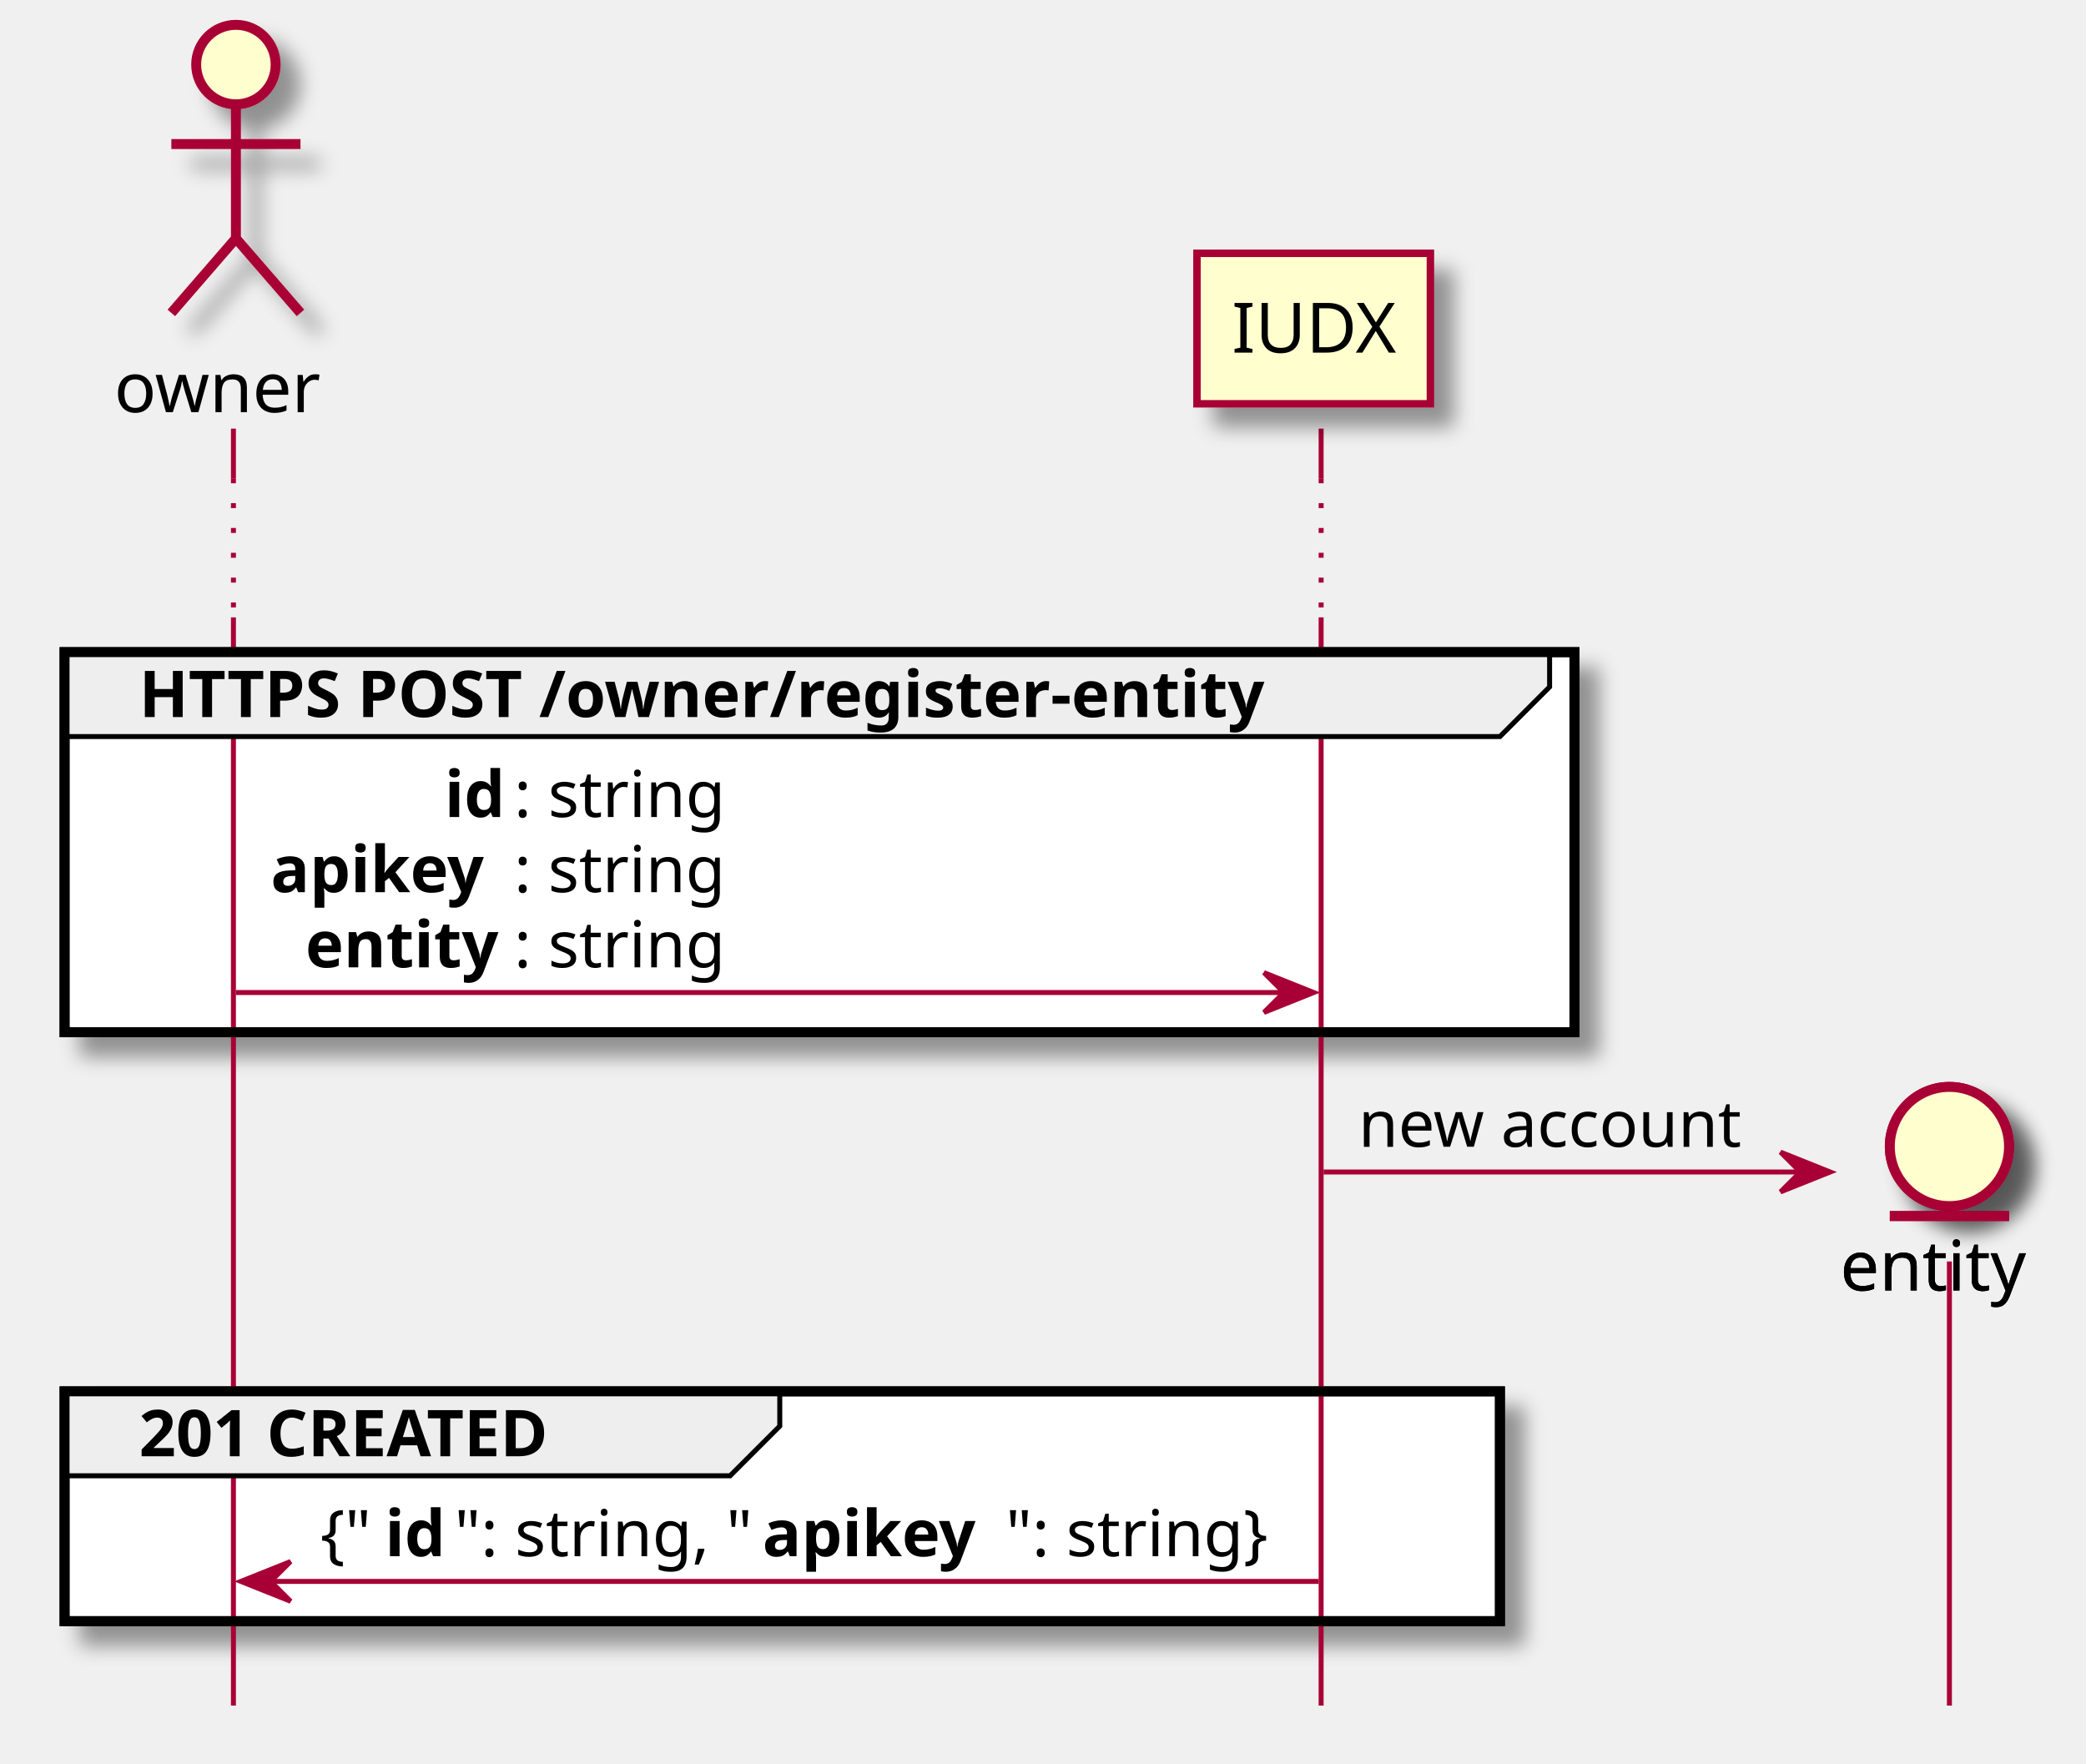
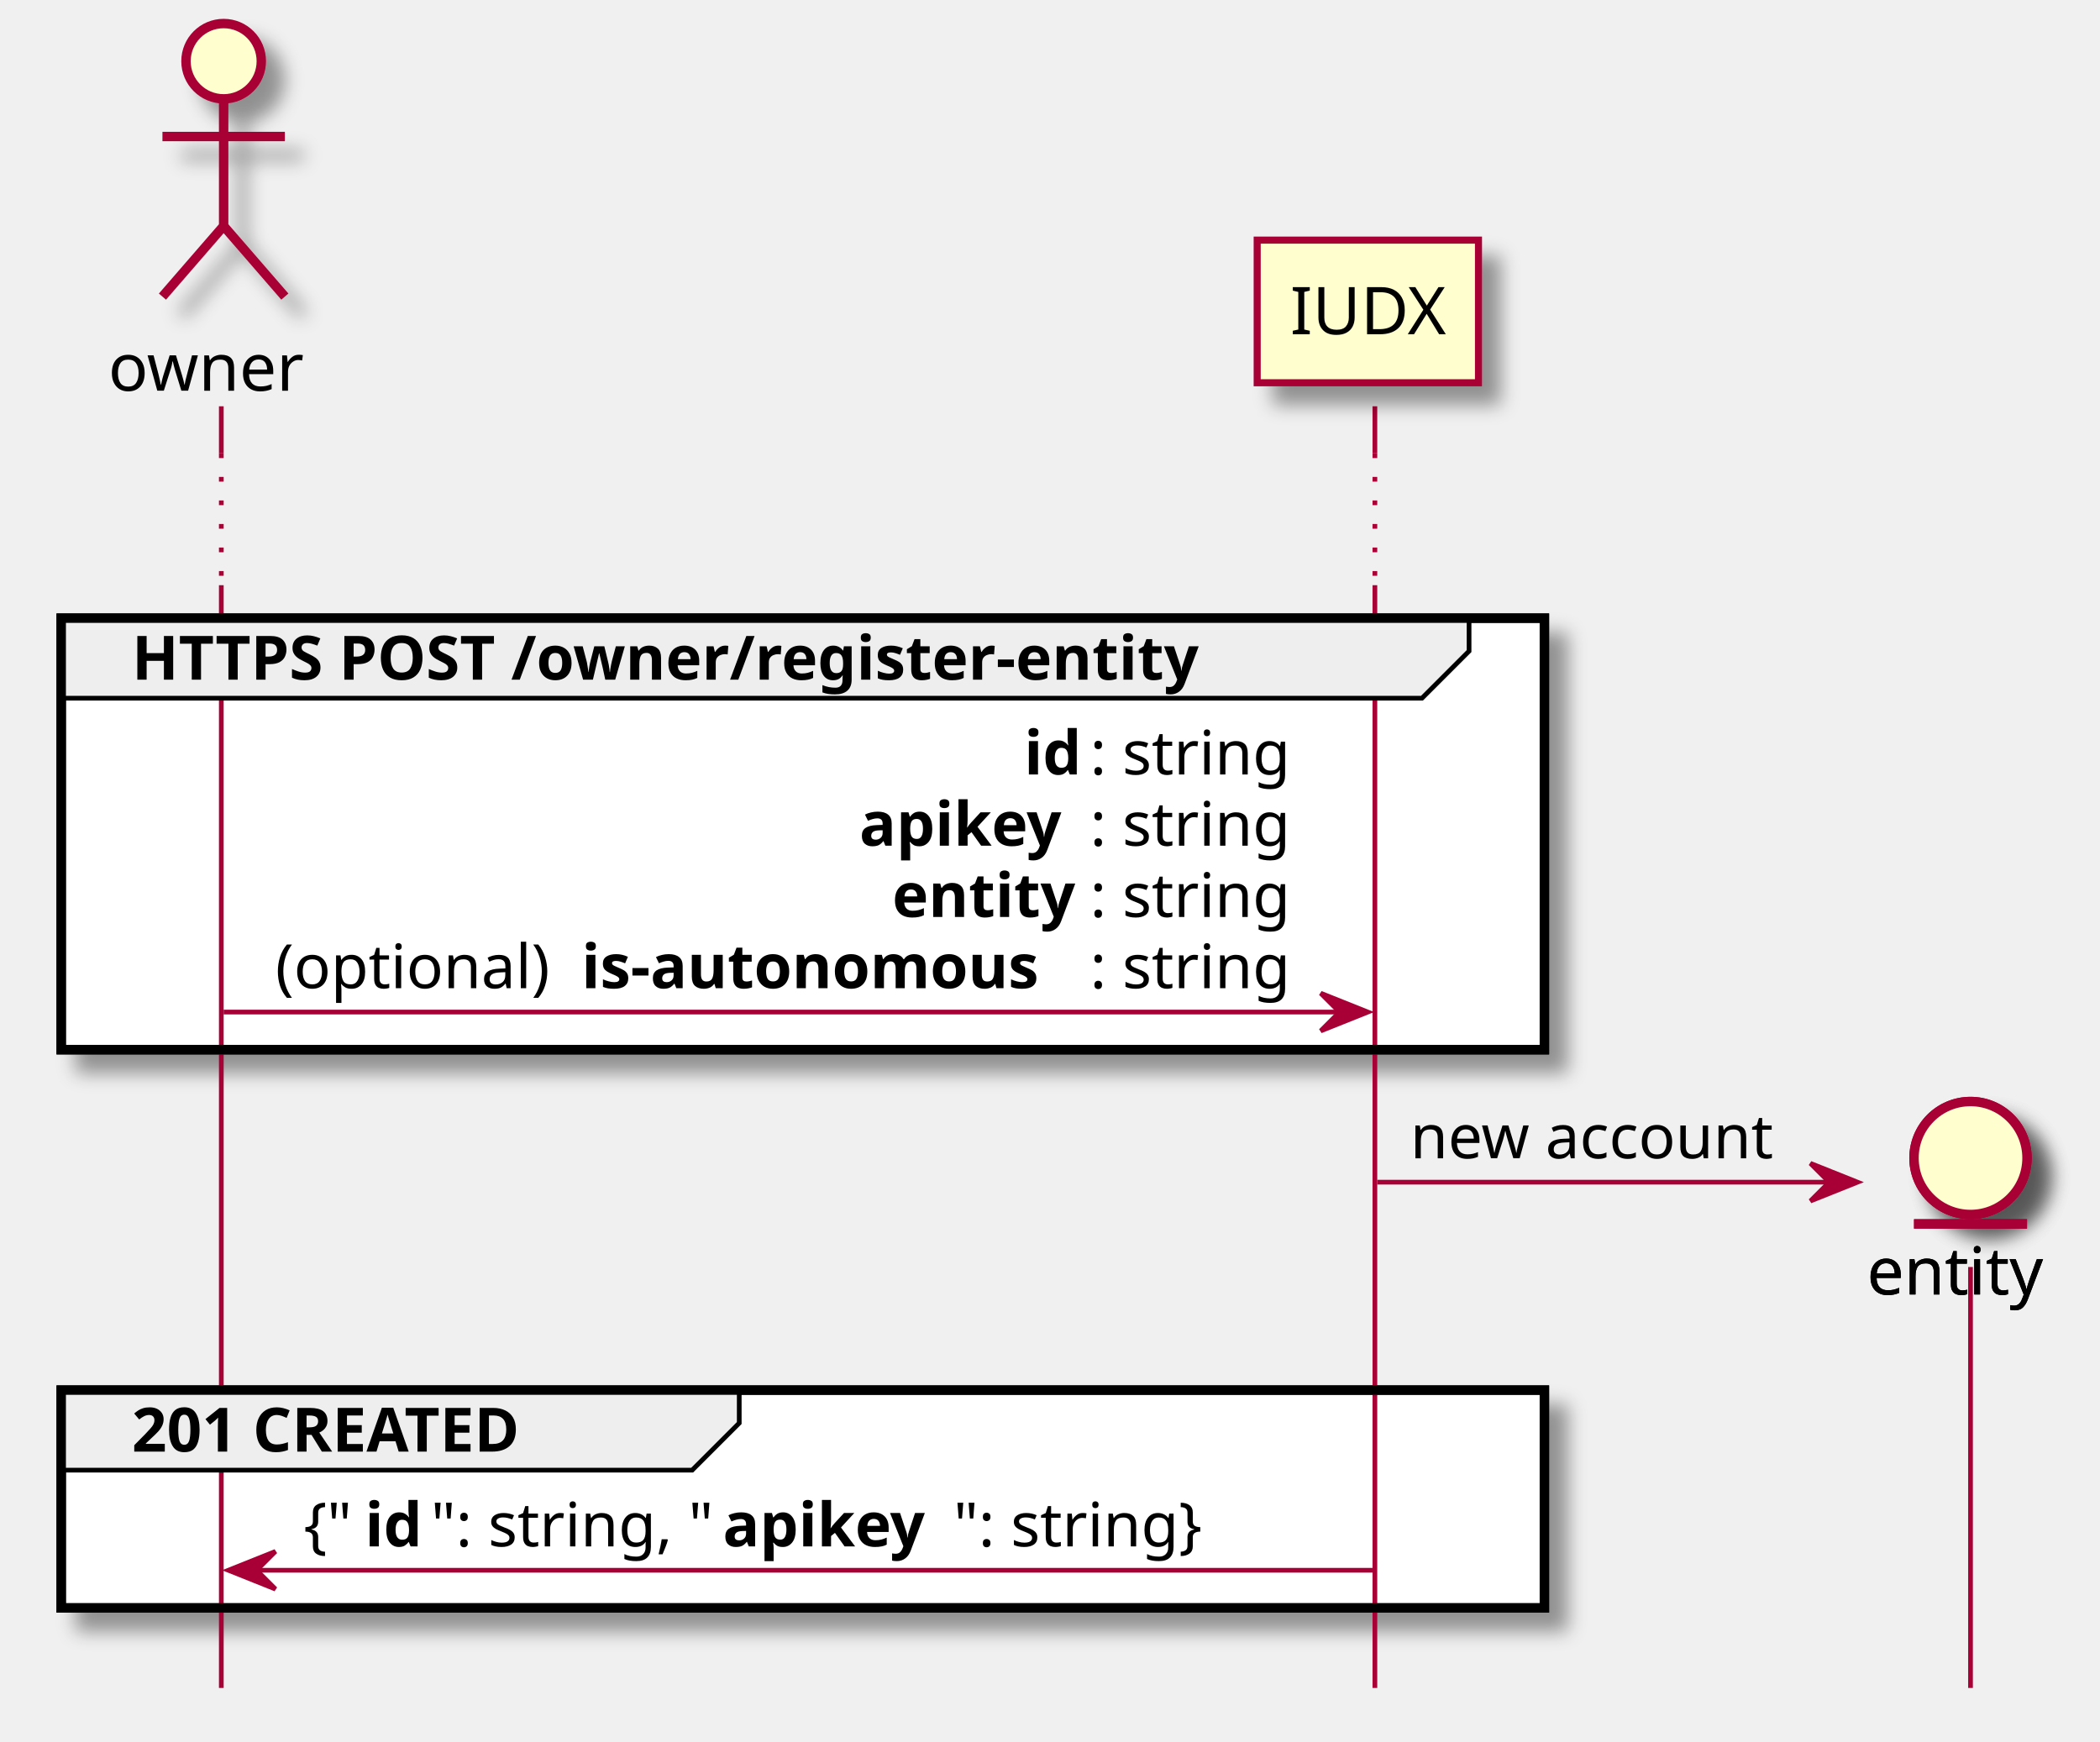
- <svg xmlns="http://www.w3.org/2000/svg" contentScriptType="application/ecmascript" contentStyleType="text/css" height="355px" preserveAspectRatio="none" style="width:420px;height:355px;" version="1.1" viewBox="0 0 420 355" width="420px" zoomAndPan="magnify">
+ <svg xmlns="http://www.w3.org/2000/svg" contentScriptType="application/ecmascript" contentStyleType="text/css" height="370px" preserveAspectRatio="none" style="width:446px;height:370px;" version="1.1" viewBox="0 0 446 370" width="446px" zoomAndPan="magnify">
  <defs>
-     <filter height="300%" id="f193qqk6d0vium" width="300%" x="-1" y="-1">
+     <filter height="300%" id="f12as64e55axqf" width="300%" x="-1" y="-1">
      <feGaussianBlur result="blurOut" stdDeviation="2.0" />
      <feColorMatrix in="blurOut" result="blurOut2" type="matrix" values="0 0 0 0 0 0 0 0 0 0 0 0 0 0 0 0 0 0 .4 0" />
      <feOffset dx="4.0" dy="4.0" in="blurOut2" result="blurOut3" />
      <feBlend in="SourceGraphic" in2="blurOut3" mode="normal" />
    </filter>
  </defs>
  <g>
-     <rect fill="#FFFFFF" filter="url(#f193qqk6d0vium)" height="76.531" style="stroke: #000000; stroke-width: 2.0;" width="304" x="13" y="131.297" />
-     <text fill="#000000" font-family="sans-serif" font-size="14" lengthAdjust="spacingAndGlyphs" textLength="38" x="370.5" y="259.823">entity</text>
-     <ellipse cx="392.5" cy="230.828" fill="#FEFECE" filter="url(#f193qqk6d0vium)" rx="12" ry="12" style="stroke: #A80036; stroke-width: 2.0;" />
-     <line style="stroke: #A80036; stroke-width: 2.0;" x1="380.5" x2="404.5" y1="244.828" y2="244.828" />
-     <rect fill="#FFFFFF" filter="url(#f193qqk6d0vium)" height="46.266" style="stroke: #000000; stroke-width: 2.0;" width="289" x="13" y="280.125" />
+     <rect fill="#FFFFFF" filter="url(#f12as64e55axqf)" height="91.664" style="stroke: #000000; stroke-width: 2.0;" width="315" x="13" y="131.297" />
+     <text fill="#000000" font-family="sans-serif" font-size="14" lengthAdjust="spacingAndGlyphs" textLength="38" x="396.5" y="274.956">entity</text>
+     <ellipse cx="418.5" cy="245.961" fill="#FEFECE" filter="url(#f12as64e55axqf)" rx="12" ry="12" style="stroke: #A80036; stroke-width: 2.0;" />
+     <line style="stroke: #A80036; stroke-width: 2.0;" x1="406.5" x2="430.5" y1="259.961" y2="259.961" />
+     <rect fill="#FFFFFF" filter="url(#f12as64e55axqf)" height="46.266" style="stroke: #000000; stroke-width: 2.0;" width="315" x="13" y="295.258" />
    <line style="stroke: #A80036; stroke-width: 1.0;" x1="47" x2="47" y1="86.297" y2="96.297" />
    <line style="stroke: #A80036; stroke-width: 1.0; stroke-dasharray: 1.0,4.0;" x1="47" x2="47" y1="96.297" y2="124.297" />
-     <line style="stroke: #A80036; stroke-width: 1.0;" x1="47" x2="47" y1="124.297" y2="343.391" />
-     <line style="stroke: #A80036; stroke-width: 1.0;" x1="266" x2="266" y1="86.297" y2="96.297" />
-     <line style="stroke: #A80036; stroke-width: 1.0; stroke-dasharray: 1.0,4.0;" x1="266" x2="266" y1="96.297" y2="124.297" />
-     <line style="stroke: #A80036; stroke-width: 1.0;" x1="266" x2="266" y1="124.297" y2="343.391" />
-     <line style="stroke: #A80036; stroke-width: 1.0;" x1="392.5" x2="392.5" y1="253.977" y2="343.391" />
+     <line style="stroke: #A80036; stroke-width: 1.0;" x1="47" x2="47" y1="124.297" y2="358.523" />
+     <line style="stroke: #A80036; stroke-width: 1.0;" x1="292" x2="292" y1="86.297" y2="96.297" />
+     <line style="stroke: #A80036; stroke-width: 1.0; stroke-dasharray: 1.0,4.0;" x1="292" x2="292" y1="96.297" y2="124.297" />
+     <line style="stroke: #A80036; stroke-width: 1.0;" x1="292" x2="292" y1="124.297" y2="358.523" />
+     <line style="stroke: #A80036; stroke-width: 1.0;" x1="418.5" x2="418.5" y1="269.109" y2="358.523" />
    <text fill="#000000" font-family="sans-serif" font-size="14" lengthAdjust="spacingAndGlyphs" textLength="43" x="23" y="82.995">owner</text>
-     <ellipse cx="47.5" cy="13" fill="#FEFECE" filter="url(#f193qqk6d0vium)" rx="8" ry="8" style="stroke: #A80036; stroke-width: 2.0;" />
-     <path d="M47.5,21 L47.5,48 M34.5,29 L60.5,29 M47.5,48 L34.5,63 M47.5,48 L60.5,63 " fill="none" filter="url(#f193qqk6d0vium)" style="stroke: #A80036; stroke-width: 2.0;" />
-     <rect fill="#FEFECE" filter="url(#f193qqk6d0vium)" height="30.297" style="stroke: #A80036; stroke-width: 1.5;" width="47" x="241" y="51" />
-     <text fill="#000000" font-family="sans-serif" font-size="14" lengthAdjust="spacingAndGlyphs" textLength="33" x="248" y="70.995">IUDX</text>
+     <ellipse cx="47.5" cy="13" fill="#FEFECE" filter="url(#f12as64e55axqf)" rx="8" ry="8" style="stroke: #A80036; stroke-width: 2.0;" />
+     <path d="M47.5,21 L47.5,48 M34.5,29 L60.5,29 M47.5,48 L34.5,63 M47.5,48 L60.5,63 " fill="none" filter="url(#f12as64e55axqf)" style="stroke: #A80036; stroke-width: 2.0;" />
+     <rect fill="#FEFECE" filter="url(#f12as64e55axqf)" height="30.297" style="stroke: #A80036; stroke-width: 1.5;" width="47" x="267" y="51" />
+     <text fill="#000000" font-family="sans-serif" font-size="14" lengthAdjust="spacingAndGlyphs" textLength="33" x="274" y="70.995">IUDX</text>
    <path d="M13,131.297 L312,131.297 L312,138.297 L302,148.297 L13,148.297 L13,131.297 " fill="#EEEEEE" style="stroke: #000000; stroke-width: 1.0;" />
-     <rect fill="none" height="76.531" style="stroke: #000000; stroke-width: 2.0;" width="304" x="13" y="131.297" />
+     <rect fill="none" height="91.664" style="stroke: #000000; stroke-width: 2.0;" width="315" x="13" y="131.297" />
    <text fill="#000000" font-family="sans-serif" font-size="13" font-weight="bold" lengthAdjust="spacingAndGlyphs" textLength="254" x="28" y="144.364">HTTPS POST /owner/register-entity</text>
-     <polygon fill="#A80036" points="254.5,195.828,264.5,199.828,254.5,203.828,258.5,199.828" style="stroke: #A80036; stroke-width: 1.0;" />
-     <line style="stroke: #A80036; stroke-width: 1.0;" x1="47.5" x2="260.5" y1="199.828" y2="199.828" />
-     <text fill="#000000" font-family="sans-serif" font-size="13" font-weight="bold" lengthAdjust="spacingAndGlyphs" textLength="14" x="89.5" y="164.497">id</text>
-     <text fill="#000000" font-family="sans-serif" font-size="13" lengthAdjust="spacingAndGlyphs" textLength="44" x="103.5" y="164.497">: string</text>
-     <text fill="#000000" font-family="sans-serif" font-size="13" font-weight="bold" lengthAdjust="spacingAndGlyphs" textLength="49" x="54.5" y="179.629">apikey</text>
-     <text fill="#000000" font-family="sans-serif" font-size="13" lengthAdjust="spacingAndGlyphs" textLength="44" x="103.5" y="179.629">: string</text>
-     <text fill="#000000" font-family="sans-serif" font-size="13" font-weight="bold" lengthAdjust="spacingAndGlyphs" textLength="42" x="61.5" y="194.762">entity</text>
-     <text fill="#000000" font-family="sans-serif" font-size="13" lengthAdjust="spacingAndGlyphs" textLength="44" x="103.5" y="194.762">: string</text>
-     <polygon fill="#A80036" points="358.5,231.961,368.5,235.961,358.5,239.961,362.5,235.961" style="stroke: #A80036; stroke-width: 1.0;" />
-     <line style="stroke: #A80036; stroke-width: 1.0;" x1="266.5" x2="364.5" y1="235.961" y2="235.961" />
-     <text fill="#000000" font-family="sans-serif" font-size="13" lengthAdjust="spacingAndGlyphs" textLength="80" x="273.5" y="230.895">new account</text>
-     <text fill="#000000" font-family="sans-serif" font-size="14" lengthAdjust="spacingAndGlyphs" textLength="38" x="370.5" y="259.823">entity</text>
-     <ellipse cx="392.5" cy="230.828" fill="#FEFECE" filter="url(#f193qqk6d0vium)" rx="12" ry="12" style="stroke: #A80036; stroke-width: 2.0;" />
-     <line style="stroke: #A80036; stroke-width: 2.0;" x1="380.5" x2="404.5" y1="244.828" y2="244.828" />
-     <path d="M13,280.125 L157,280.125 L157,287.125 L147,297.125 L13,297.125 L13,280.125 " fill="#EEEEEE" style="stroke: #000000; stroke-width: 1.0;" />
-     <rect fill="none" height="46.266" style="stroke: #000000; stroke-width: 2.0;" width="289" x="13" y="280.125" />
-     <text fill="#000000" font-family="sans-serif" font-size="13" font-weight="bold" lengthAdjust="spacingAndGlyphs" textLength="99" x="28" y="293.192">201 CREATED</text>
-     <polygon fill="#A80036" points="58.5,314.391,48.5,318.391,58.5,322.391,54.5,318.391" style="stroke: #A80036; stroke-width: 1.0;" />
-     <line style="stroke: #A80036; stroke-width: 1.0;" x1="52.5" x2="265.5" y1="318.391" y2="318.391" />
-     <text fill="#000000" font-family="sans-serif" font-size="13" lengthAdjust="spacingAndGlyphs" textLength="13" x="64.5" y="313.325">{"</text>
-     <text fill="#000000" font-family="sans-serif" font-size="13" font-weight="bold" lengthAdjust="spacingAndGlyphs" textLength="14" x="77.5" y="313.325">id</text>
-     <text fill="#000000" font-family="sans-serif" font-size="13" lengthAdjust="spacingAndGlyphs" textLength="62" x="91.5" y="313.325">": string, "</text>
-     <text fill="#000000" font-family="sans-serif" font-size="13" font-weight="bold" lengthAdjust="spacingAndGlyphs" textLength="49" x="153.5" y="313.325">apikey</text>
-     <text fill="#000000" font-family="sans-serif" font-size="13" lengthAdjust="spacingAndGlyphs" textLength="57" x="202.5" y="313.325">": string}</text>
+     <polygon fill="#A80036" points="280.5,210.961,290.5,214.961,280.5,218.961,284.5,214.961" style="stroke: #A80036; stroke-width: 1.0;" />
+     <line style="stroke: #A80036; stroke-width: 1.0;" x1="47.5" x2="286.5" y1="214.961" y2="214.961" />
+     <text fill="#000000" font-family="sans-serif" font-size="13" font-weight="bold" lengthAdjust="spacingAndGlyphs" textLength="14" x="217.5" y="164.497">id</text>
+     <text fill="#000000" font-family="sans-serif" font-size="13" lengthAdjust="spacingAndGlyphs" textLength="44" x="231.5" y="164.497">: string</text>
+     <text fill="#000000" font-family="sans-serif" font-size="13" font-weight="bold" lengthAdjust="spacingAndGlyphs" textLength="49" x="182.5" y="179.629">apikey</text>
+     <text fill="#000000" font-family="sans-serif" font-size="13" lengthAdjust="spacingAndGlyphs" textLength="44" x="231.5" y="179.629">: string</text>
+     <text fill="#000000" font-family="sans-serif" font-size="13" font-weight="bold" lengthAdjust="spacingAndGlyphs" textLength="42" x="189.5" y="194.762">entity</text>
+     <text fill="#000000" font-family="sans-serif" font-size="13" lengthAdjust="spacingAndGlyphs" textLength="44" x="231.5" y="194.762">: string</text>
+     <text fill="#000000" font-family="sans-serif" font-size="13" lengthAdjust="spacingAndGlyphs" textLength="61" x="58.5" y="209.895">(optional)</text>
+     <text fill="#000000" font-family="sans-serif" font-size="13" font-weight="bold" lengthAdjust="spacingAndGlyphs" textLength="108" x="123.5" y="209.895">is-autonomous</text>
+     <text fill="#000000" font-family="sans-serif" font-size="13" lengthAdjust="spacingAndGlyphs" textLength="44" x="231.5" y="209.895">: string</text>
+     <polygon fill="#A80036" points="384.5,247.094,394.5,251.094,384.5,255.094,388.5,251.094" style="stroke: #A80036; stroke-width: 1.0;" />
+     <line style="stroke: #A80036; stroke-width: 1.0;" x1="292.5" x2="390.5" y1="251.094" y2="251.094" />
+     <text fill="#000000" font-family="sans-serif" font-size="13" lengthAdjust="spacingAndGlyphs" textLength="80" x="299.5" y="246.028">new account</text>
+     <text fill="#000000" font-family="sans-serif" font-size="14" lengthAdjust="spacingAndGlyphs" textLength="38" x="396.5" y="274.956">entity</text>
+     <ellipse cx="418.5" cy="245.961" fill="#FEFECE" filter="url(#f12as64e55axqf)" rx="12" ry="12" style="stroke: #A80036; stroke-width: 2.0;" />
+     <line style="stroke: #A80036; stroke-width: 2.0;" x1="406.5" x2="430.5" y1="259.961" y2="259.961" />
+     <path d="M13,295.258 L157,295.258 L157,302.258 L147,312.258 L13,312.258 L13,295.258 " fill="#EEEEEE" style="stroke: #000000; stroke-width: 1.0;" />
+     <rect fill="none" height="46.266" style="stroke: #000000; stroke-width: 2.0;" width="315" x="13" y="295.258" />
+     <text fill="#000000" font-family="sans-serif" font-size="13" font-weight="bold" lengthAdjust="spacingAndGlyphs" textLength="99" x="28" y="308.325">201 CREATED</text>
+     <polygon fill="#A80036" points="58.5,329.523,48.5,333.523,58.5,337.523,54.5,333.523" style="stroke: #A80036; stroke-width: 1.0;" />
+     <line style="stroke: #A80036; stroke-width: 1.0;" x1="52.5" x2="291.5" y1="333.523" y2="333.523" />
+     <text fill="#000000" font-family="sans-serif" font-size="13" lengthAdjust="spacingAndGlyphs" textLength="13" x="64.5" y="328.457">{"</text>
+     <text fill="#000000" font-family="sans-serif" font-size="13" font-weight="bold" lengthAdjust="spacingAndGlyphs" textLength="14" x="77.5" y="328.457">id</text>
+     <text fill="#000000" font-family="sans-serif" font-size="13" lengthAdjust="spacingAndGlyphs" textLength="62" x="91.5" y="328.457">": string, "</text>
+     <text fill="#000000" font-family="sans-serif" font-size="13" font-weight="bold" lengthAdjust="spacingAndGlyphs" textLength="49" x="153.5" y="328.457">apikey</text>
+     <text fill="#000000" font-family="sans-serif" font-size="13" lengthAdjust="spacingAndGlyphs" textLength="57" x="202.5" y="328.457">": string}</text>
  </g>
</svg>
